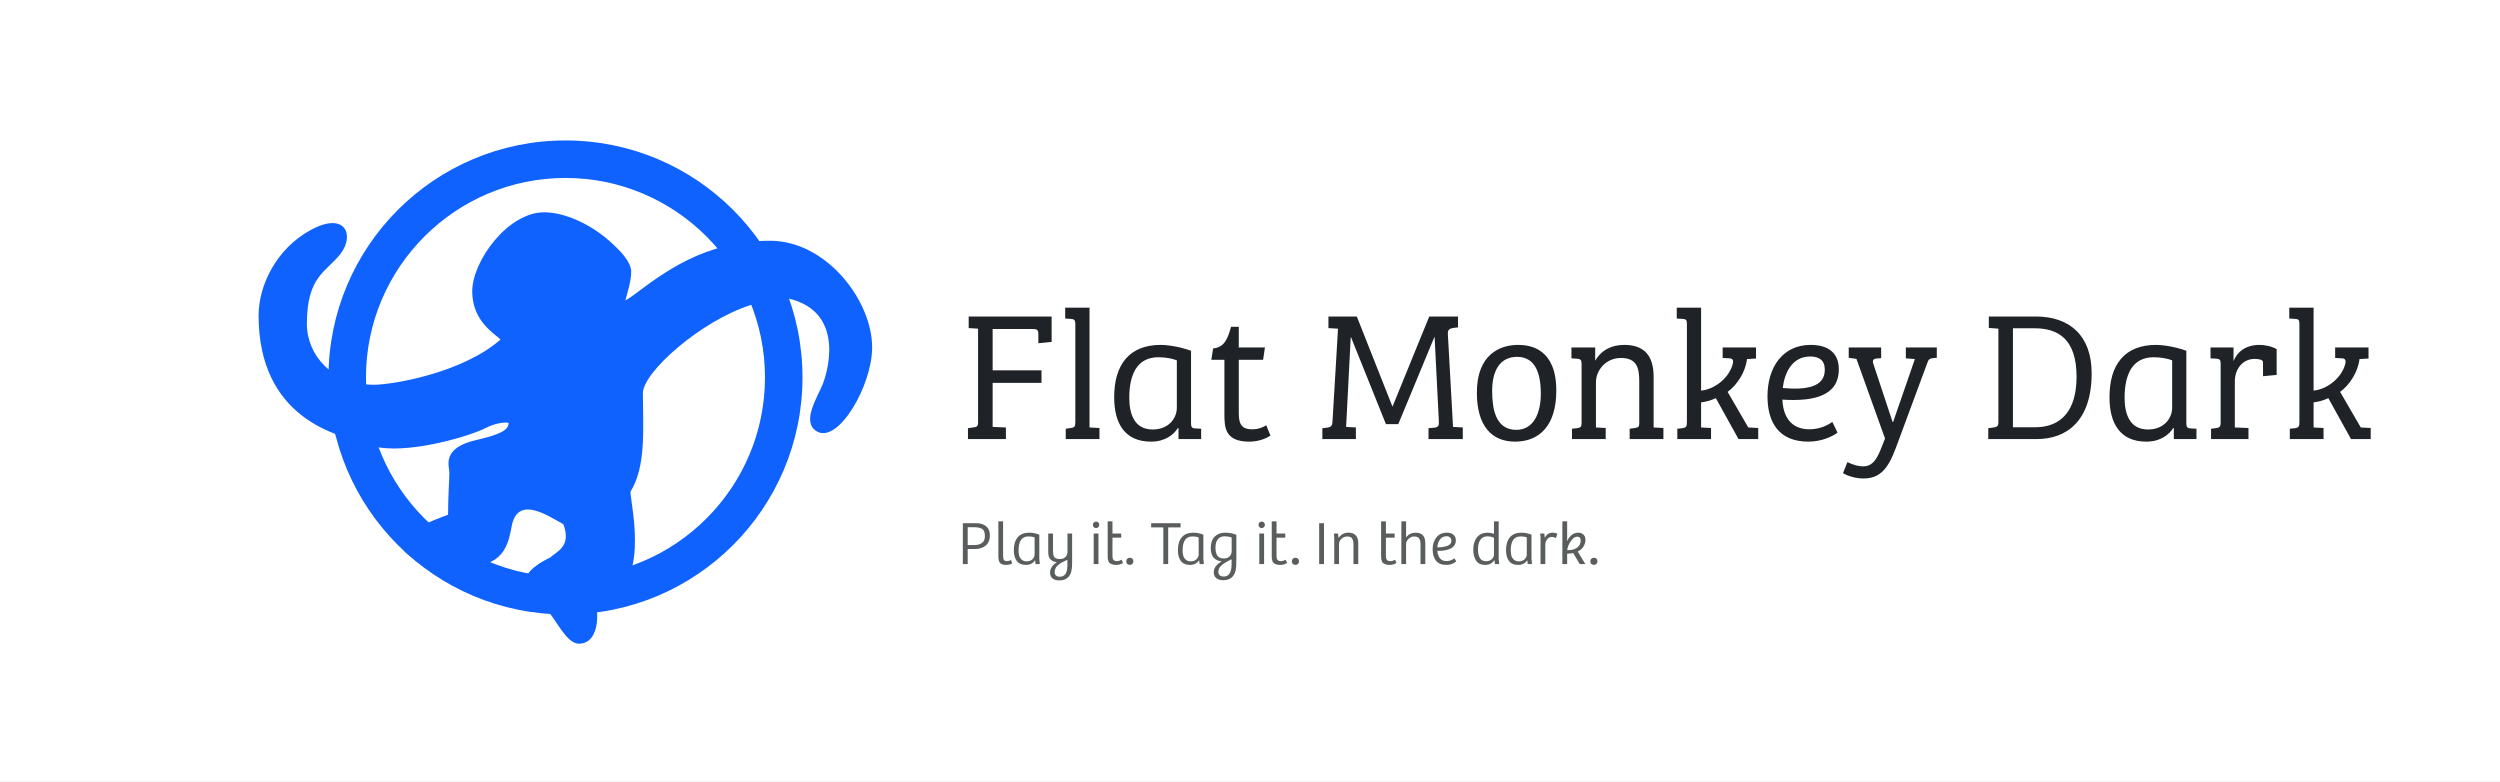
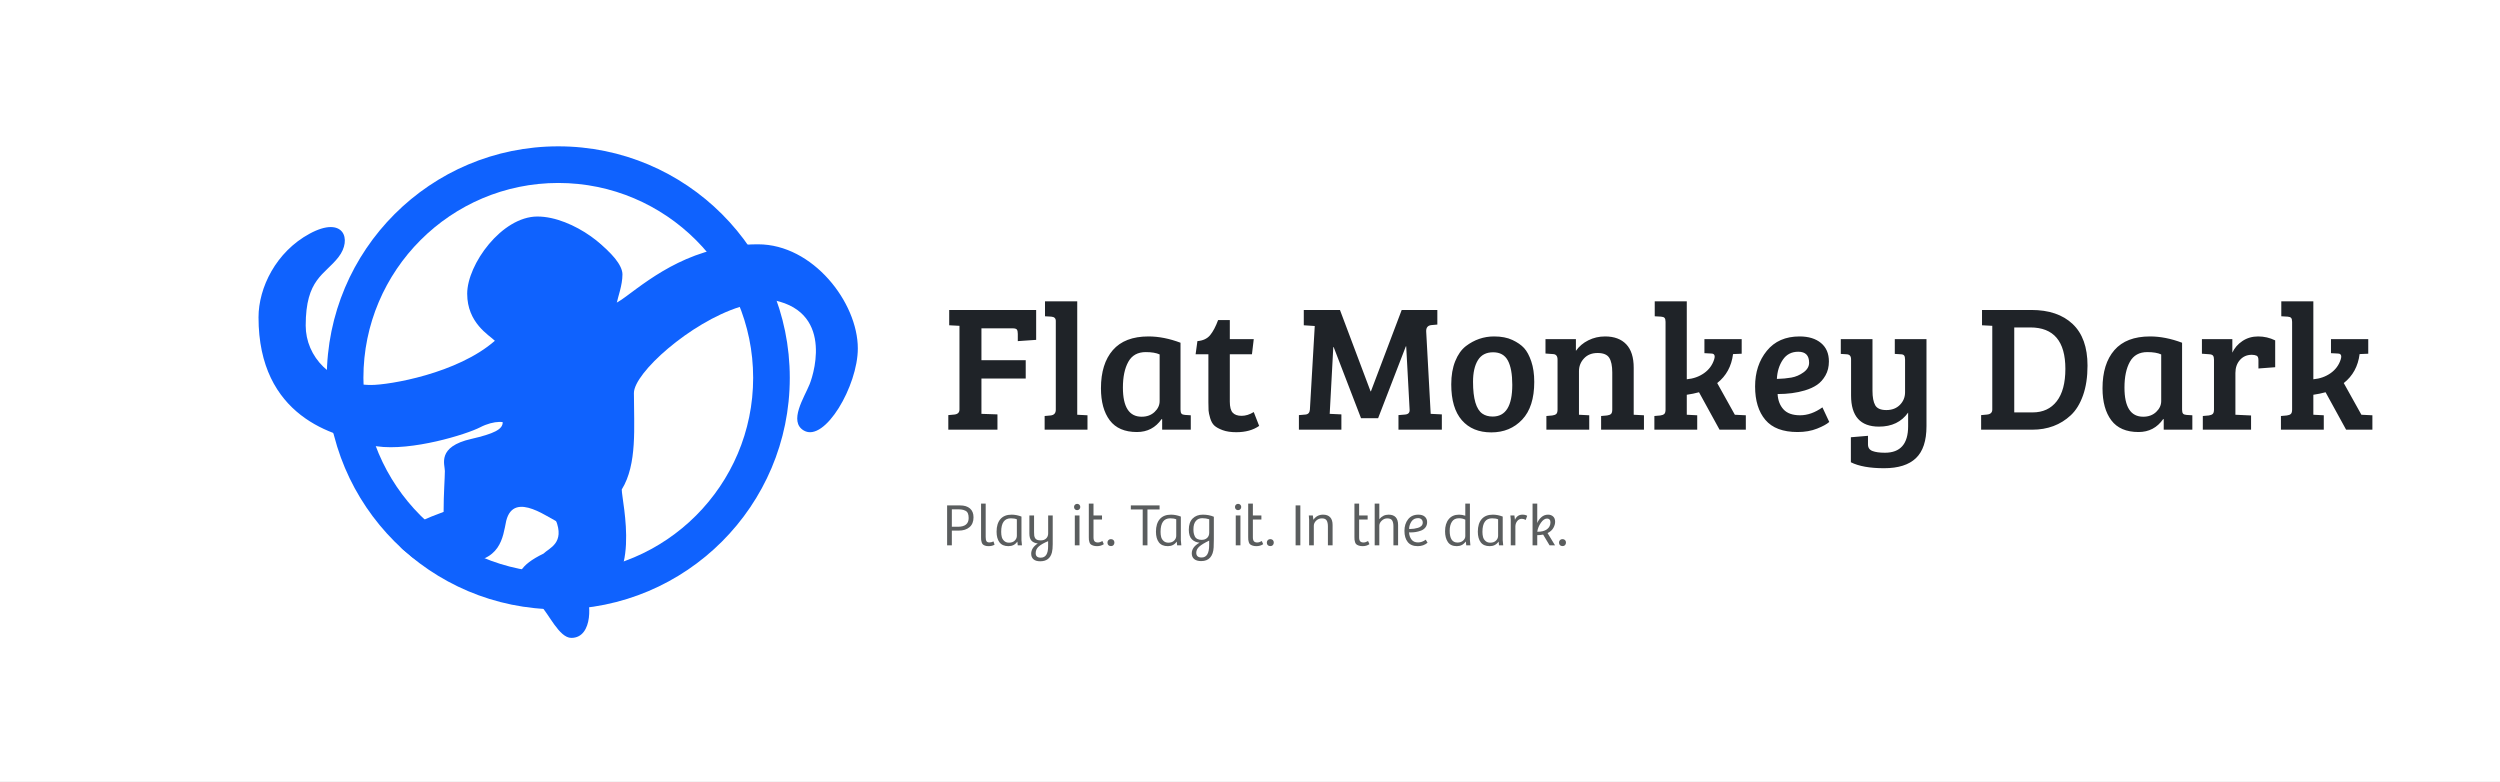
<svg xmlns="http://www.w3.org/2000/svg" width="1600" height="500" viewBox="0 0 1600 500" role="img" aria-label="Flat Monkey Dark">
  <rect width="1600" height="500" fill="#ffffff" />
-   <svg x="165.0" y="69.6" width="393.3" height="360.7" viewBox="0 0 245.76 225.43">
+   <svg x="165.0" y="73.8" width="384.1" height="352.4" viewBox="0 0 245.76 225.43">
    <style type="text/css">
	.st0{fill:#0f62fe;}
</style>
    <path class="st0" d="M116.54,43.33c14.59,0,32.78,14.31,32.78,21.78c0,8.98-7.52,19.14,3.51,10.95l1.25,4.68l-10.45,3.84  L116.54,43.33z" />
    <path class="st0" d="M124.13,167.1c-4.27-1.42-19.21-13.88-22.41-1.07c-1.42,6.76-2.13,17.08-18.5,17.08  c-2.13,0-9.6,4.62-17.43-0.36c-4.45-4.45-16.72-8.19,12.45-18.86c0-7.47,0.52-13.99,0.52-16.72c0-2.73-3.37-9.96,10.87-13.17  c9.25-2.13,12.81-3.91,12.81-6.76c0-2.29-5.77-2.43-11.39,0.49c-5.62,2.91-28.1,9.86-42.34,7.78c-4.71-0.69-11.26-2.05-17.48-4.61  c0,0-0.93-3.19-0.11-6.89l180.9-58.22l1.21,8.81c-4.91,0.19-12.04,2.62-15.91,3.84c-20.29,6.41-43.31,27.06-43.31,35.27  c0,13.87,1.42,29.17-4.98,39.49c0,4.98,8.89,40.2-12.81,44.12c0.76,0.76,0.63,2.84-0.56,4.11L124.13,167.1z" />
    <path class="st0" d="M123.04,27.68c44,0,79.8,35.8,79.8,79.8c0,44-35.8,79.8-79.8,79.8c-44,0-79.8-35.8-79.8-79.8  C43.24,63.47,79.04,27.68,123.04,27.68 M123.04,12.68c-52.36,0-94.8,42.44-94.8,94.8c0,52.36,42.44,94.8,94.8,94.8  c52.36,0,94.8-42.44,94.8-94.8C217.85,55.12,175.4,12.68,123.04,12.68L123.04,12.68z" />
    <path class="st0" d="M33.04,58.04c-5.73,7.37-13.43,8.83-13.43,28.04c0,12.64,10.42,24.32,26.79,24.32c7.47,0,35.37-4.68,50.67-18.1  c-2.31-2.31-11.33-7.25-11.33-19.27c0-12.02,14.17-31.61,28.76-31.61c14.59,0,32.78,14.31,32.78,21.78c0,8.98-7.52,19.14,3.51,10.95  c11.03-8.18,27.75-21.35,54.08-21.35c22.41,0,40.83,23.79,40.83,42.65c0,15.3-13.5,38.54-22.07,33.63  c-6.44-3.69,0.21-13.67,2.34-19.01c2.14-5.34,10.08-32.74-19.66-35.06c-21.81,0-54.45,27.42-54.45,37.2  c0,13.87,1.42,29.17-4.98,39.49c0,4.98,8.89,40.2-12.81,44.12c2.31,2.31,3.56,18.15-5.69,18.15c-4.98,0-9.25-9.96-12.81-13.52  c-3.56-3.56-18.5-11.38,1.42-20.99c2.31-2.31,8.89-4.27,4.98-13.88c-4.27-1.42-19.21-13.88-22.41-1.07  c-1.42,6.76-2.13,17.08-18.5,17.08c-2.13,0-9.6,4.62-17.43-0.36c-4.45-4.45-16.72-8.19,12.45-18.86c0-7.47,0.52-13.99,0.52-16.72  c0-2.73-3.37-9.96,10.87-13.17c9.25-2.13,12.81-3.91,12.81-6.76c0-2.29-5.77-2.43-11.39,0.49c-5.62,2.91-28.1,9.86-42.34,7.78  C31,131.74,0.29,123.22,0.29,82.69c0-12.1,7.14-26.81,20.98-34.27C35.1,40.96,38.77,50.67,33.04,58.04" />
  </svg>
-   <path d="M673.04 202.56L619.96 202.56L619.96 209.99L625.97 210.35L625.97 270.15C625.97 272.86 625.27 273.22 622.91 273.57L619.49 274.04L619.49 281L643.79 281L643.79 273.57L635.29 273.22L635.29 245.02L666.55 245.02L666.55 237L635.29 237L635.29 210.58L661.48 210.58C664.19 210.58 664.54 211.76 664.54 214L664.54 219.67L673.04 218.84M688.21 270.15C688.21 273.10 687.62 273.57 685.37 273.92L682.07 274.39L682.07 281L703.66 281L703.66 273.92L697.29 273.57L697.29 196.90L681.72 196.90L681.72 203.86L685.26 204.10C687.50 204.21 688.21 204.80 688.21 207.52M762.26 224.50C754.59 221.67 746.69 220.73 742.91 220.73C722.74 220.73 713.07 233.35 713.07 254.23C713.07 271.21 720.03 282.65 736.66 282.65C745.74 282.65 751.17 278.17 753.88 273.92L754.24 274.04L754.24 281L768.74 281L768.74 274.39L764.73 274.16C762.85 274.04 762.26 273.22 762.26 270.97M753.18 260.83C753.18 268.03 747.63 274.87 737.72 274.87C725.57 274.87 722.74 264.25 722.74 254.58C722.74 240.42 727.23 228.63 741.38 228.63C746.45 228.63 750.93 229.69 753.18 230.63M792.82 230.28L808.39 230.28L809.56 222.38L792.82 222.38L792.82 209.17L787.86 209.17C785.97 215.89 783.97 222.38 776.42 222.97L775.24 230.28L783.62 230.28L783.62 264.96C783.62 273.57 783.97 282.65 799.54 282.65C804.61 282.65 809.68 281.12 813.10 278.76L810.39 272.15C808.39 273.45 805.44 274.75 801.31 274.75C795.76 274.75 792.82 272.63 792.82 264.72M891.25 260.12L891.13 260.12L868.36 202.56L850.20 202.56L850.20 209.99L856.33 210.35L852.80 269.68C852.68 272.63 851.73 273.33 849.49 273.69L846.31 274.04L846.31 281L867.77 281L867.77 273.57L861.52 273.22L864.47 215.66L864.59 215.66L887 271.45L894.90 271.45L918.02 215.66L918.14 215.66L920.85 269.20C920.97 272.39 920.73 273.33 918.02 273.69L914.25 274.04L914.25 281L936.19 281L936.19 273.57L929.94 273.22L926.63 213.77C926.51 211.05 927.69 210.23 930.17 209.88L933.12 209.52L933.12 202.56L914.72 202.56M970.43 275.10C956.98 275.10 954.98 261.30 954.98 250.10C954.98 237.83 959.58 228.39 970.90 228.39C982.34 228.39 986.12 238.42 986.12 251.98C986.12 264.25 981.64 275.10 970.43 275.10M945.19 251.28C945.19 272.51 954.63 282.65 969.61 282.65C984.70 282.65 996.03 272.98 996.03 249.98C996.03 223.32 979.75 220.73 971.61 220.73C959.93 220.73 945.19 226.86 945.19 251.28M1020.93 222.38L1005.72 222.38L1005.72 229.34L1009.26 229.57C1011.50 229.69 1012.21 230.28 1012.21 232.99L1012.21 270.74C1012.21 273.10 1011.62 273.69 1009.37 274.04L1006.07 274.39L1006.07 281L1027.66 281L1027.66 273.92L1021.41 273.57L1021.41 244.55C1021.41 237 1027.77 229.10 1037.33 229.10C1047.24 229.10 1049.12 235 1049.12 243.85L1049.12 270.62C1049.12 273.10 1048.65 273.57 1046.41 273.92L1042.99 274.39L1042.99 281L1064.58 281L1064.58 273.92L1058.32 273.57L1058.32 241.01C1058.32 227.45 1052.07 220.73 1039.57 220.73C1031.90 220.73 1025.06 223.68 1020.93 230.87M1079.62 270.15C1079.62 273.10 1079.03 273.69 1076.78 274.04L1073.48 274.39L1073.48 281L1095.07 281L1095.07 273.92L1088.70 273.57L1088.70 257.53C1092.12 257.06 1094.83 256.35 1098.13 254.81L1112.64 281L1125.26 281L1125.26 273.92L1118.89 273.57L1105.68 250.80C1111.82 246.32 1117.12 238.07 1118.07 229.81L1123.85 229.46L1123.85 222.38L1102.50 222.38L1102.50 229.10L1106.98 229.34C1108.75 229.46 1109.69 230.40 1108.87 233.23C1106.74 241.25 1098.13 249.04 1088.70 249.98L1088.70 196.90L1073.13 196.90L1073.13 203.86L1076.90 204.10C1079.14 204.21 1079.62 204.80 1079.62 207.52M1176.84 236.30C1176.84 226.03 1170.23 220.73 1158.79 220.73C1141.22 220.73 1131.19 234.65 1131.19 253.64C1131.19 269.79 1138.03 282.65 1157.37 282.65C1166.10 282.65 1173.18 279.11 1176.01 276.87L1172.71 270.03C1170.47 271.56 1165.40 274.75 1157.96 274.75C1145.58 274.75 1141.10 265.67 1140.74 255.76C1161.15 257.06 1176.84 253.28 1176.84 236.30M1167.87 236.65C1167.87 247.97 1155.61 249.63 1140.98 248.33C1141.92 239.72 1146.29 228.16 1158.55 228.16C1164.22 228.16 1167.87 230.52 1167.87 236.65M1198.87 232.64C1198.28 230.75 1198.87 229.69 1200.87 229.46L1203.94 229.22L1203.94 222.38L1183.18 222.38L1183.18 228.98L1188.13 229.69L1206.42 280.65L1203.47 288.08C1200.64 295.15 1197.45 298.46 1192.73 298.46C1188.61 298.46 1185.30 297.16 1182.35 295.74L1179.52 302.82C1182.35 304.59 1187.78 306.24 1192.62 306.24C1206.06 306.24 1210.07 295.74 1215.14 281.83L1233.43 232.40C1234.37 229.69 1235.08 229.57 1236.97 229.22L1239.56 228.98L1239.56 222.38L1219.74 222.38L1219.74 229.34L1225.52 229.81L1211.61 270.03L1211.25 270.03M1272.84 202.56L1272.84 209.88L1278.97 210.35L1278.97 270.03C1278.97 272.74 1278.15 273.22 1275.91 273.57L1272.49 274.04L1272.49 281L1303.63 281C1322.03 281 1338.66 270.03 1338.66 238.89C1338.66 214.83 1324.62 202.56 1302.92 202.56M1288.29 210.11L1302.21 210.11C1317.31 210.11 1328.99 217.07 1328.99 241.13C1328.99 262.36 1319.55 273.45 1302.45 273.45L1288.29 273.45M1399.26 224.50C1391.59 221.67 1383.69 220.73 1379.91 220.73C1359.74 220.73 1350.07 233.35 1350.07 254.23C1350.07 271.21 1357.03 282.65 1373.66 282.65C1382.74 282.65 1388.17 278.17 1390.88 273.92L1391.24 274.04L1391.24 281L1405.74 281L1405.74 274.39L1401.73 274.16C1399.85 274.04 1399.26 273.22 1399.26 270.97M1390.18 260.83C1390.18 268.03 1384.63 274.87 1374.72 274.87C1362.57 274.87 1359.74 264.25 1359.74 254.58C1359.74 240.42 1364.23 228.63 1378.38 228.63C1383.45 228.63 1387.93 229.69 1390.18 230.63M1443.03 229.69C1444.68 229.69 1445.98 229.93 1447.04 230.28C1448.33 230.75 1448.33 231.34 1448.33 232.88L1448.33 240.78L1457.06 239.95L1457.06 223.44C1453.88 221.55 1449.28 220.73 1446.09 220.73C1437.13 220.73 1431.70 225.33 1429.46 231.11L1429.46 222.38L1414.72 222.38L1414.72 229.34L1418.61 229.57C1420.62 229.69 1421.21 230.40 1421.21 232.76L1421.21 270.50C1421.21 273.22 1420.38 273.69 1418.14 274.04L1415.07 274.39L1415.07 281L1439.02 281L1439.02 273.92L1430.29 273.57L1430.29 244.08C1430.29 236.06 1435.36 229.69 1443.03 229.69M1471.62 270.15C1471.62 273.10 1471.03 273.69 1468.78 274.04L1465.48 274.39L1465.48 281L1487.07 281L1487.07 273.92L1480.70 273.57L1480.70 257.53C1484.12 257.06 1486.83 256.35 1490.13 254.81L1504.64 281L1517.26 281L1517.26 273.92L1510.89 273.57L1497.68 250.80C1503.82 246.32 1509.12 238.07 1510.07 229.81L1515.85 229.46L1515.85 222.38L1494.50 222.38L1494.50 229.10L1498.98 229.34C1500.75 229.46 1501.69 230.40 1500.87 233.23C1498.74 241.25 1490.13 249.04 1480.70 249.98L1480.70 196.90L1465.13 196.90L1465.13 203.86L1468.90 204.10C1471.14 204.21 1471.62 204.80 1471.62 207.52" fill="#1f2328" />
-   <path d="M623.81 351.37L619.33 351.37L619.33 361L616.22 361L616.22 334.85L624.72 334.85Q628.88 334.85 631.20 336.86Q633.52 338.86 633.52 342.64Q633.52 346.89 630.89 349.13Q628.26 351.37 623.81 351.37M619.33 337.41L619.33 348.85L623.26 348.85Q630.34 348.85 630.34 343.11Q630.34 341.22 629.83 340.04Q629.32 338.86 628.18 338.31Q627.04 337.76 625.86 337.59Q624.68 337.41 622.75 337.41M638.95 355.93L638.95 333.67L641.98 333.67L641.98 355.50Q641.98 357.50 642.49 358.31Q643 359.11 644.45 359.11Q645.75 359.11 647.09 358.44L647.80 360.57Q646.30 361.55 643.78 361.55Q642.45 361.55 641.50 361.20Q640.56 360.84 640.09 360.35Q639.62 359.86 639.34 359.01Q639.07 358.17 639.01 357.52Q638.95 356.87 638.95 355.93M665.16 342.17L665.16 357.58L665.48 361L662.73 361L662.49 358.68L662.37 358.64Q660.37 361.55 656.63 361.55Q652.66 361.55 650.75 359.03Q648.85 356.52 648.85 352.08Q648.85 346.77 651.36 343.84Q653.88 340.91 658.72 340.91Q661.82 340.91 665.16 342.17M662.14 354.79L662.14 343.98Q660.64 343.31 658.21 343.31Q651.88 343.31 651.88 352.19Q651.88 354.12 652.27 355.59Q652.66 357.07 653.88 358.17Q655.10 359.27 657.03 359.27Q659.38 359.27 660.76 357.91Q662.14 356.56 662.14 354.79M686.16 341.46L686.16 360.21Q686.16 363.63 685.65 365.64Q684.16 371.46 677.99 371.46Q675.04 371.46 673.54 370.14Q672.05 368.82 672.05 366.50Q672.05 362.61 676.37 359.78Q673.70 359.51 672.29 358.01Q670.87 356.52 670.87 353.33L670.87 341.46L673.94 341.46L673.94 352.51Q673.94 353.84 674.05 354.63Q674.17 355.42 674.59 356.22Q675 357.03 675.94 357.40Q676.89 357.78 678.38 357.78Q680.58 357.78 681.88 356.50Q683.18 355.22 683.18 353.18L683.18 341.46L686.16 341.46M675 366.11Q675 369.10 678.30 369.10Q683.14 369.10 683.14 361.71L683.14 358.29Q679.13 359.94 677.06 361.73Q675 363.52 675 366.11M703.02 341.46L703.02 361L699.95 361L699.95 341.46L703.02 341.46M699.44 335.88Q699.44 335.01 700.03 334.42Q700.62 333.83 701.48 333.83Q702.35 333.83 702.94 334.42Q703.53 335.01 703.53 335.88Q703.53 336.78 702.94 337.37Q702.35 337.96 701.44 337.96Q700.58 337.96 700.01 337.37Q699.44 336.78 699.44 335.88M708.91 355.65L708.91 333.67L711.98 333.67L711.98 341.46L717.56 341.46L717.56 344.09L711.98 344.09L711.98 355.73Q711.98 357.62 712.68 358.39Q713.39 359.15 714.85 359.15Q716.22 359.15 717.83 358.21L718.74 360.25Q716.85 361.55 714.30 361.55Q712.80 361.55 711.74 361.18Q710.68 360.80 710.13 360.31Q709.58 359.82 709.30 358.94Q709.03 358.05 708.97 357.40Q708.91 356.75 708.91 355.65M720.81 359.23Q720.81 358.25 721.44 357.60Q722.07 356.95 723.05 356.95Q724.11 356.95 724.74 357.56Q725.37 358.17 725.37 359.19Q725.37 360.21 724.76 360.86Q724.15 361.51 723.17 361.51Q722.07 361.51 721.44 360.90Q720.81 360.29 720.81 359.23M736.75 337.53L736.75 334.85L755.58 334.85L755.58 337.53L747.64 337.53L747.64 361L744.53 361L744.53 337.53M770.16 342.17L770.16 357.58L770.48 361L767.73 361L767.49 358.68L767.37 358.64Q765.37 361.55 761.63 361.55Q757.66 361.55 755.75 359.03Q753.85 356.52 753.85 352.08Q753.85 346.77 756.36 343.84Q758.88 340.91 763.72 340.91Q766.82 340.91 770.16 342.17M767.14 354.79L767.14 343.98Q765.64 343.31 763.21 343.31Q756.88 343.31 756.88 352.19Q756.88 354.12 757.27 355.59Q757.66 357.07 758.88 358.17Q760.10 359.27 762.03 359.27Q764.38 359.27 765.76 357.91Q767.14 356.56 767.14 354.79M782.99 371.34Q780 371.34 778.41 370Q776.81 368.67 776.81 366.27Q776.81 362.10 781.92 359.27Q778.86 359.03 776.87 357.05Q774.89 355.06 774.89 350.74Q774.89 345.94 777.40 343.43Q779.92 340.91 784.05 340.91Q788.06 340.91 791.28 342.29L791.28 356.99Q791.28 359.82 791.16 362.38Q790.93 366.66 788.88 369Q786.84 371.34 782.99 371.34M788.26 352.70L788.26 343.94Q786.13 343.23 783.69 343.23Q781.02 343.23 779.47 345.08Q777.91 346.92 777.91 350.42Q777.91 351.84 778.09 352.88Q778.27 353.92 778.78 355.06Q779.29 356.20 780.43 356.81Q781.57 357.42 783.26 357.42Q785.54 357.42 786.90 356.14Q788.26 354.87 788.26 352.70M779.76 365.88Q779.76 368.98 783.26 368.98Q788.22 368.98 788.22 360.96L788.22 357.93Q783.73 360.06 781.75 361.85Q779.76 363.63 779.76 365.88M809.02 341.46L809.02 361L805.95 361L805.95 341.46L809.02 341.46M805.44 335.88Q805.44 335.01 806.03 334.42Q806.62 333.83 807.48 333.83Q808.35 333.83 808.94 334.42Q809.53 335.01 809.53 335.88Q809.53 336.78 808.94 337.37Q808.35 337.96 807.44 337.96Q806.58 337.96 806.01 337.37Q805.44 336.78 805.44 335.88M813.91 355.65L813.91 333.67L816.98 333.67L816.98 341.46L822.56 341.46L822.56 344.09L816.98 344.09L816.98 355.73Q816.98 357.62 817.68 358.39Q818.39 359.15 819.85 359.15Q821.22 359.15 822.83 358.21L823.74 360.25Q821.85 361.55 819.30 361.55Q817.80 361.55 816.74 361.18Q815.68 360.80 815.13 360.31Q814.58 359.82 814.30 358.94Q814.03 358.05 813.97 357.40Q813.91 356.75 813.91 355.65M826.81 359.23Q826.81 358.25 827.44 357.60Q828.07 356.95 829.05 356.95Q830.11 356.95 830.74 357.56Q831.37 358.17 831.37 359.19Q831.37 360.21 830.76 360.86Q830.15 361.51 829.17 361.51Q828.07 361.51 827.44 360.90Q826.81 360.29 826.81 359.23M847.37 334.85L847.37 361L844.26 361L844.26 334.85M856.98 348.18L856.98 361L853.91 361L853.91 344.41L853.71 341.46L856.35 341.46L856.70 344.29Q858.98 340.91 863.03 340.91Q866.10 340.91 867.69 342.62Q869.28 344.33 869.28 347.67L869.28 361L866.22 361L866.22 348.62Q866.22 346.10 865.39 344.72Q864.56 343.35 862.28 343.35Q860.08 343.35 858.53 344.84Q856.98 346.33 856.98 348.18M883.91 355.65L883.91 333.67L886.98 333.67L886.98 341.46L892.56 341.46L892.56 344.09L886.98 344.09L886.98 355.73Q886.98 357.62 887.68 358.39Q888.39 359.15 889.85 359.15Q891.22 359.15 892.83 358.21L893.74 360.25Q891.85 361.55 889.30 361.55Q887.80 361.55 886.74 361.18Q885.68 360.80 885.13 360.31Q884.58 359.82 884.30 358.94Q884.03 358.05 883.97 357.40Q883.91 356.75 883.91 355.65M899.90 348.18L899.90 361L896.87 361L896.87 333.67L899.90 333.67L899.90 343.86Q902.34 340.91 905.95 340.91Q912.20 340.91 912.20 347.67L912.20 361L909.14 361L909.14 348.50Q909.14 346.06 908.31 344.70Q907.49 343.35 905.13 343.35Q903.04 343.35 901.47 344.86Q899.90 346.37 899.90 348.18M926.01 340.91Q928.72 340.91 930.24 342.25Q931.75 343.58 931.75 345.78Q931.75 347.83 930.65 349.26Q929.55 350.70 927.74 351.37Q925.93 352.04 924.30 352.29Q922.67 352.55 920.94 352.55Q920.74 352.55 920.41 352.53Q920.07 352.51 919.91 352.51Q920.03 355.26 921.49 357.19Q922.94 359.11 925.81 359.11Q928.41 359.11 930.84 357.30L932.02 359.31Q929.35 361.55 925.62 361.55Q921.21 361.55 919.05 358.86Q916.89 356.16 916.89 351.52Q916.89 346.96 919.29 343.94Q921.68 340.91 926.01 340.91M928.88 346.14Q928.88 344.76 928.03 343.98Q927.19 343.19 925.85 343.19Q922.98 343.19 921.51 345.35Q920.03 347.51 919.91 350.27Q920.03 350.27 920.29 350.29Q920.54 350.31 920.70 350.31Q921.92 350.31 923.14 350.13Q924.36 349.95 925.75 349.56Q927.15 349.17 928.01 348.28Q928.88 347.40 928.88 346.14M952.09 340.91Q954.09 340.91 956.14 341.62L956.14 333.67L959.16 333.67L959.16 357.46L959.48 361L956.77 361L956.49 358.64L956.33 358.60Q954.25 361.55 950.55 361.55Q946.54 361.55 944.72 358.84Q942.89 356.12 942.89 351.80Q942.89 346.77 945.31 343.84Q947.72 340.91 952.09 340.91M956.14 354.98L956.14 344.21Q954.33 343.27 951.97 343.27Q948.90 343.27 947.41 345.51Q945.91 347.75 945.91 351.45Q945.91 359.19 951.03 359.19Q953.31 359.19 954.72 357.89Q956.14 356.60 956.14 354.98M980.16 342.17L980.16 357.58L980.48 361L977.73 361L977.49 358.68L977.37 358.64Q975.37 361.55 971.63 361.55Q967.66 361.55 965.75 359.03Q963.85 356.52 963.85 352.08Q963.85 346.77 966.36 343.84Q968.88 340.91 973.72 340.91Q976.82 340.91 980.16 342.17M977.14 354.79L977.14 343.98Q975.64 343.31 973.21 343.31Q966.88 343.31 966.88 352.19Q966.88 354.12 967.27 355.59Q967.66 357.07 968.88 358.17Q970.10 359.27 972.03 359.27Q974.38 359.27 975.76 357.91Q977.14 356.56 977.14 354.79M988.98 348.54L988.98 361L985.95 361L985.95 344.13L985.71 341.46L988.35 341.46L988.70 344.29Q990.16 340.91 993.62 340.91Q995.54 340.91 996.72 341.66L995.78 344.37Q994.36 343.62 993.22 343.62Q991.41 343.62 990.23 345.06Q989.05 346.49 988.98 348.54M1014.69 345.59Q1014.69 347.55 1013.51 349.64Q1012.33 351.72 1009.74 352.98L1014.61 361L1011.04 361L1006.83 353.96Q1004.94 354.36 1002.98 354.36L1002.98 361L999.91 361L999.91 333.67L1002.98 333.67L1002.98 346.41Q1003.84 344.17 1005.71 342.54Q1007.58 340.91 1010.05 340.91Q1012.06 340.91 1013.38 342.11Q1014.69 343.31 1014.69 345.59M1011.63 345.90Q1011.63 344.72 1011.04 344.09Q1010.45 343.46 1009.42 343.46Q1007.30 343.46 1005.37 346.22Q1003.45 348.97 1002.98 352.11Q1006.99 352.19 1009.31 350.52Q1011.63 348.85 1011.63 345.90M1017.81 359.23Q1017.81 358.25 1018.44 357.60Q1019.07 356.95 1020.05 356.95Q1021.11 356.95 1021.74 357.56Q1022.37 358.17 1022.37 359.19Q1022.37 360.21 1021.76 360.86Q1021.15 361.51 1020.17 361.51Q1019.07 361.51 1018.44 360.90Q1017.81 360.29 1017.81 359.23" fill="#5a5d5e" />
+   <path d="M638.37 275L606.92 275L606.92 265.67L610.72 265.32Q614.06 264.98 614.06 262.10L614.06 208.52L607.49 208.18L607.49 198.38L663.14 198.38L663.14 217.51L651.39 218.32L651.39 213.71Q651.39 211.75 650.81 210.94Q650.24 210.13 648.05 210.13L628.12 210.13L628.12 230.53L656.46 230.53L656.46 242.28L628.12 242.28L628.12 264.86L638.37 265.21M668.80 192.85L689.43 192.85L689.43 265.44L695.99 265.78L695.99 275L668.57 275L668.57 266.24L672.37 265.90Q675.71 265.55 675.71 262.21L675.71 205.41Q675.71 202.88 672.83 202.65L668.80 202.42M755.53 219.35L755.53 262.21Q755.53 264.05 756.17 264.75Q756.80 265.44 758.41 265.55L762.10 265.78L762.10 275L743.78 275L743.78 268.32L743.44 268.20Q737.67 276.50 727.65 276.50Q715.90 276.50 710.25 269.01Q704.61 261.52 704.61 248.50Q704.61 232.83 712.21 224.08Q719.82 215.32 735.02 215.32Q744.82 215.32 755.53 219.35M742.17 256.68L742.17 226.84Q738.94 225.34 733.30 225.34Q725.58 225.34 722.12 231.56Q718.66 237.79 718.66 248.04Q718.66 266.70 730.65 266.70Q735.72 266.70 738.94 263.65Q742.17 260.60 742.17 256.68M779.59 204.84L787.08 204.84L787.08 217.05L802.40 217.05L801.25 226.73L787.08 226.73L787.08 257.03Q787.08 262.10 788.92 264.11Q790.77 266.13 794.63 266.13Q798.49 266.13 802.40 263.71L805.86 272.58Q800.10 276.61 791.23 276.61Q786.04 276.61 782.47 275.29Q778.90 273.96 777.17 272.35Q775.44 270.74 774.52 267.63Q773.60 264.52 773.48 262.73Q773.37 260.94 773.37 257.49L773.37 226.73L765.19 226.73L766.34 218.32Q771.76 217.85 774.52 214.46Q777.29 211.06 779.59 204.84M834.42 198.38L857.57 198.38L877.16 250.46L877.39 250.46L897.09 198.38L919.90 198.38L919.90 207.72L916.10 208.06Q912.64 208.41 912.76 212.09L915.64 264.86L922.78 265.21L922.78 275L895.02 275L895.02 265.67L899.16 265.32Q902.28 265.09 902.16 262.33L899.97 221.66L899.74 221.66L882 267.63L871.05 267.63L853.54 222.12L853.31 222.12L851.01 264.86L858.49 265.21L858.49 275L831.30 275L831.30 265.67L835.45 265.32Q838.10 265.09 838.33 262.21L841.44 208.64L834.42 208.18M955.30 266.59Q967.86 266.59 967.86 246.31Q967.86 236.06 965.04 230.76Q962.21 225.46 955.59 225.46Q948.96 225.46 945.85 230.53Q942.74 235.60 942.74 244.35Q942.74 260.60 948.73 264.75Q951.38 266.59 955.30 266.59M928.80 245.97Q928.80 237.44 931.34 231.16Q933.87 224.88 938.13 221.54Q946.31 215.32 956.22 215.32Q963.14 215.32 967.92 217.57Q972.70 219.81 975.41 222.75Q978.11 225.69 980.01 231.28Q981.92 236.86 981.92 244.47Q981.92 260.37 974.20 268.55Q966.48 276.73 954.44 276.73Q942.40 276.73 935.60 268.95Q928.80 261.17 928.80 245.97M993.95 226.61L989.11 226.26L989.11 217.05L1008.58 217.05L1008.58 224.54Q1011.58 220.27 1016.53 217.80Q1021.49 215.32 1027.25 215.32Q1036 215.32 1040.78 220.33Q1045.57 225.34 1045.57 235.37L1045.57 265.44L1052.13 265.78L1052.13 275L1024.71 275L1024.71 266.24L1028.51 265.90Q1030.24 265.67 1031.05 264.92Q1031.85 264.17 1031.85 262.10L1031.85 238.36Q1031.85 232.03 1029.90 228.97Q1027.94 225.92 1022.46 225.92Q1016.99 225.92 1013.77 229.38Q1010.54 232.83 1010.54 237.56L1010.54 265.44L1017.11 265.78L1017.11 275L989.69 275L989.69 266.24L993.49 265.90Q995.22 265.67 996.02 264.92Q996.83 264.17 996.83 262.10L996.83 230.18Q996.83 226.73 993.95 226.61M1065.95 262.10L1065.95 205.99Q1065.95 204.14 1065.31 203.45Q1064.68 202.76 1063.06 202.65L1059.03 202.42L1059.03 192.85L1079.54 192.85L1079.54 242.74Q1085.88 242.16 1090.60 238.82Q1095.32 235.48 1097.05 230.07Q1097.40 228.91 1097.40 228.22Q1097.40 226.26 1095.21 226.26L1090.83 226.03L1090.83 217.05L1114.68 217.05L1114.68 226.38L1109.15 226.61Q1107.65 238.36 1099.01 245.16L1110.30 265.44L1117.33 265.78L1117.33 275L1100.51 275L1087.37 251.04Q1083.57 252.07 1079.54 252.65L1079.54 265.44L1079.66 265.44L1086.22 265.78L1086.22 275L1058.80 275L1058.80 266.24L1062.60 265.90Q1064.33 265.67 1065.14 264.92Q1065.95 264.17 1065.95 262.10M1151.72 215.32Q1160.36 215.32 1165.43 219.52Q1170.50 223.73 1170.50 231.33Q1170.50 236.40 1168.31 240.26Q1166.12 244.12 1162.90 246.31Q1159.67 248.50 1155.06 249.88Q1147.34 252.19 1137.66 252.19Q1138.01 258.29 1141.47 262.04Q1144.92 265.78 1152.07 265.78Q1159.21 265.78 1166.35 260.71L1170.73 270.05Q1168.43 272.12 1162.95 274.31Q1157.48 276.50 1150.45 276.50Q1136.40 276.50 1129.83 268.72Q1123.26 260.94 1123.26 247.35Q1123.26 233.75 1130.75 224.54Q1138.24 215.32 1151.72 215.32M1146.48 241.65Q1150.68 240.90 1154.26 238.30Q1157.83 235.71 1157.83 232.14Q1157.83 225.11 1150.91 225.11Q1144.46 225.11 1141.01 230.24Q1137.55 235.37 1137.20 242.51Q1142.27 242.39 1146.48 241.65M1221.20 272.81L1221.20 264.05Q1214.86 273.04 1202.54 273.04Q1184.68 273.04 1184.68 253.11L1184.68 229.95Q1184.68 226.84 1181.80 226.73L1178.11 226.50L1178.11 217.05L1198.39 217.05L1198.39 250.11Q1198.39 256.22 1200.12 259.33Q1201.84 262.44 1207.26 262.44Q1212.67 262.44 1215.96 259.10Q1219.24 255.76 1219.24 251.04L1219.24 230.18Q1219.24 228.22 1218.61 227.47Q1217.97 226.73 1216.36 226.73L1212.67 226.50L1212.67 217.05L1232.95 217.05L1232.95 272.81Q1232.95 286.75 1226.21 293.20Q1219.47 299.66 1205.82 299.66Q1192.17 299.66 1184.56 295.85L1184.56 279.84L1195.51 278.92L1195.51 284.45Q1195.51 287.56 1198.39 288.65Q1201.27 289.75 1206.34 289.75Q1221.20 289.75 1221.20 272.81M1300.64 275L1267.92 275L1267.92 265.67L1271.72 265.32Q1275.06 264.98 1275.06 262.10L1275.06 208.52L1268.49 208.18L1268.49 198.38L1300.06 198.38Q1317 198.38 1326.50 207.37Q1336.01 216.36 1336.01 233.98Q1336.01 244.93 1333.13 253.05Q1330.25 261.17 1325.29 265.78Q1315.39 275 1300.64 275M1299.37 209.56L1289.12 209.56L1289.12 263.94L1300.87 263.94Q1310.78 263.94 1316.31 256.80Q1321.84 249.65 1321.84 236.06Q1321.84 209.56 1299.37 209.56M1396.53 219.35L1396.53 262.21Q1396.53 264.05 1397.17 264.75Q1397.80 265.44 1399.41 265.55L1403.10 265.78L1403.10 275L1384.78 275L1384.78 268.32L1384.44 268.20Q1378.67 276.50 1368.65 276.50Q1356.90 276.50 1351.25 269.01Q1345.61 261.52 1345.61 248.50Q1345.61 232.83 1353.21 224.08Q1360.82 215.32 1376.02 215.32Q1385.82 215.32 1396.53 219.35M1383.17 256.68L1383.17 226.84Q1379.94 225.34 1374.30 225.34Q1366.58 225.34 1363.12 231.56Q1359.66 237.79 1359.66 248.04Q1359.66 266.70 1371.65 266.70Q1376.72 266.70 1379.94 263.65Q1383.17 260.60 1383.17 256.68M1416.95 262.10L1416.95 230.18Q1416.95 228.34 1416.31 227.59Q1415.68 226.84 1414.06 226.73L1409.23 226.38L1409.23 217.05L1428.70 217.05L1428.70 225.69Q1430.77 221.20 1435.15 218.26Q1439.53 215.32 1445.23 215.32Q1450.93 215.32 1456.12 217.85L1456.12 235.02L1445.40 235.83L1445.40 230.53Q1445.40 228.22 1444.25 227.65Q1442.98 227.07 1441.14 227.07Q1436.53 227.07 1433.59 230.35Q1430.66 233.64 1430.66 238.71L1430.66 265.44L1440.68 265.90L1440.68 275L1409.80 275L1409.80 266.24L1413.60 265.90Q1415.33 265.67 1416.14 264.92Q1416.95 264.17 1416.95 262.10M1466.95 262.10L1466.95 205.99Q1466.95 204.14 1466.31 203.45Q1465.68 202.76 1464.06 202.65L1460.03 202.42L1460.03 192.85L1480.54 192.85L1480.54 242.74Q1486.88 242.16 1491.60 238.82Q1496.32 235.48 1498.05 230.07Q1498.40 228.91 1498.40 228.22Q1498.40 226.26 1496.21 226.26L1491.83 226.03L1491.83 217.05L1515.68 217.05L1515.68 226.38L1510.15 226.61Q1508.65 238.36 1500.01 245.16L1511.30 265.44L1518.33 265.78L1518.33 275L1501.51 275L1488.37 251.04Q1484.57 252.07 1480.54 252.65L1480.54 265.44L1480.66 265.44L1487.22 265.78L1487.22 275L1459.80 275L1459.80 266.24L1463.60 265.90Q1465.33 265.67 1466.14 264.92Q1466.95 264.17 1466.95 262.10" fill="#1f2328" />
+   <path d="M613.56 339.59L609.18 339.59L609.18 349L606.15 349L606.15 323.46L614.44 323.46Q618.52 323.46 620.78 325.42Q623.05 327.38 623.05 331.07Q623.05 335.21 620.47 337.40Q617.90 339.59 613.56 339.59M609.18 325.96L609.18 337.13L613.02 337.13Q619.94 337.13 619.94 331.53Q619.94 329.68 619.44 328.53Q618.94 327.38 617.82 326.84Q616.71 326.30 615.56 326.13Q614.41 325.96 612.52 325.96M627.88 344.05L627.88 322.31L630.84 322.31L630.84 343.62Q630.84 345.58 631.34 346.37Q631.84 347.16 633.26 347.16Q634.52 347.16 635.83 346.50L636.52 348.58Q635.06 349.54 632.60 349.54Q631.30 349.54 630.38 349.19Q629.45 348.85 628.99 348.37Q628.53 347.89 628.26 347.06Q628 346.23 627.94 345.60Q627.88 344.97 627.88 344.05M653.74 330.60L653.74 345.66L654.05 349L651.36 349L651.13 346.73L651.02 346.70Q649.06 349.54 645.41 349.54Q641.53 349.54 639.67 347.08Q637.81 344.62 637.81 340.28Q637.81 335.10 640.26 332.24Q642.72 329.38 647.44 329.38Q650.48 329.38 653.74 330.60M650.79 342.93L650.79 332.37Q649.33 331.72 646.95 331.72Q640.76 331.72 640.76 340.40Q640.76 342.28 641.15 343.72Q641.53 345.16 642.72 346.23Q643.91 347.31 645.79 347.31Q648.10 347.31 649.44 345.99Q650.79 344.66 650.79 342.93M673.74 329.91L673.74 348.23Q673.74 351.57 673.24 353.53Q671.78 359.22 665.75 359.22Q662.87 359.22 661.42 357.93Q659.96 356.64 659.96 354.38Q659.96 350.57 664.18 347.81Q661.57 347.54 660.19 346.08Q658.80 344.62 658.80 341.51L658.80 329.91L661.80 329.91L661.80 340.70Q661.80 342.01 661.91 342.78Q662.03 343.55 662.43 344.33Q662.84 345.12 663.76 345.49Q664.68 345.85 666.14 345.85Q668.29 345.85 669.56 344.60Q670.82 343.35 670.82 341.36L670.82 329.91L673.74 329.91M662.84 353.99Q662.84 356.91 666.06 356.91Q670.79 356.91 670.79 349.69L670.79 346.35Q666.87 347.96 664.85 349.71Q662.84 351.46 662.84 353.99M690.88 329.91L690.88 349L687.88 349L687.88 329.91L690.88 329.91M687.38 324.46Q687.38 323.61 687.96 323.04Q688.53 322.46 689.38 322.46Q690.22 322.46 690.80 323.04Q691.38 323.61 691.38 324.46Q691.38 325.34 690.80 325.92Q690.22 326.50 689.34 326.50Q688.49 326.50 687.94 325.92Q687.38 325.34 687.38 324.46M696.84 343.78L696.84 322.31L699.84 322.31L699.84 329.91L705.29 329.91L705.29 332.49L699.84 332.49L699.84 343.85Q699.84 345.70 700.53 346.45Q701.22 347.19 702.64 347.19Q703.99 347.19 705.56 346.27L706.44 348.27Q704.60 349.54 702.10 349.54Q700.64 349.54 699.61 349.17Q698.57 348.81 698.03 348.33Q697.49 347.85 697.23 346.98Q696.96 346.12 696.90 345.49Q696.84 344.85 696.84 343.78M708.77 347.27Q708.77 346.31 709.38 345.68Q710 345.04 710.96 345.04Q711.99 345.04 712.61 345.64Q713.22 346.23 713.22 347.23Q713.22 348.23 712.63 348.87Q712.03 349.50 711.07 349.50Q710 349.50 709.38 348.90Q708.77 348.31 708.77 347.27M723.73 326.07L723.73 323.46L742.13 323.46L742.13 326.07L734.37 326.07L734.37 349L731.33 349L731.33 326.07M755.74 330.60L755.74 345.66L756.05 349L753.36 349L753.13 346.73L753.02 346.70Q751.06 349.54 747.41 349.54Q743.53 349.54 741.67 347.08Q739.81 344.62 739.81 340.28Q739.81 335.10 742.26 332.24Q744.72 329.38 749.44 329.38Q752.48 329.38 755.74 330.60M752.79 342.93L752.79 332.37Q751.33 331.72 748.95 331.72Q742.76 331.72 742.76 340.40Q742.76 342.28 743.15 343.72Q743.53 345.16 744.72 346.23Q745.91 347.31 747.79 347.31Q750.10 347.31 751.44 345.99Q752.79 344.66 752.79 342.93M768.75 359.10Q765.84 359.10 764.28 357.79Q762.73 356.49 762.73 354.15Q762.73 350.08 767.72 347.31Q764.72 347.08 762.78 345.14Q760.84 343.20 760.84 338.98Q760.84 334.29 763.30 331.83Q765.76 329.38 769.79 329.38Q773.71 329.38 776.86 330.72L776.86 345.08Q776.86 347.85 776.74 350.34Q776.51 354.53 774.52 356.82Q772.52 359.10 768.75 359.10M773.90 340.90L773.90 332.33Q771.83 331.64 769.45 331.64Q766.83 331.64 765.32 333.45Q763.80 335.25 763.80 338.67Q763.80 340.05 763.97 341.07Q764.15 342.09 764.65 343.20Q765.14 344.31 766.26 344.91Q767.37 345.51 769.02 345.51Q771.25 345.51 772.58 344.26Q773.90 343.01 773.90 340.90M765.61 353.76Q765.61 356.80 769.02 356.80Q773.86 356.80 773.86 348.96L773.86 346Q769.48 348.08 767.54 349.83Q765.61 351.57 765.61 353.76M793.88 329.91L793.88 349L790.88 349L790.88 329.91L793.88 329.91M790.38 324.46Q790.38 323.61 790.96 323.04Q791.53 322.46 792.38 322.46Q793.22 322.46 793.80 323.04Q794.38 323.61 794.38 324.46Q794.38 325.34 793.80 325.92Q793.22 326.50 792.34 326.50Q791.49 326.50 790.94 325.92Q790.38 325.34 790.38 324.46M798.84 343.78L798.84 322.31L801.84 322.31L801.84 329.91L807.29 329.91L807.29 332.49L801.84 332.49L801.84 343.85Q801.84 345.70 802.53 346.45Q803.22 347.19 804.64 347.19Q805.99 347.19 807.56 346.27L808.44 348.27Q806.60 349.54 804.10 349.54Q802.64 349.54 801.61 349.17Q800.57 348.81 800.03 348.33Q799.49 347.85 799.23 346.98Q798.96 346.12 798.90 345.49Q798.84 344.85 798.84 343.78M810.77 347.27Q810.77 346.31 811.38 345.68Q812 345.04 812.96 345.04Q813.99 345.04 814.61 345.64Q815.22 346.23 815.22 347.23Q815.22 348.23 814.63 348.87Q814.03 349.50 813.07 349.50Q812 349.50 811.38 348.90Q810.77 348.31 810.77 347.27M832.22 323.46L832.22 349L829.19 349L829.19 323.46M840.84 336.48L840.84 349L837.84 349L837.84 332.79L837.65 329.91L840.22 329.91L840.57 332.68Q842.80 329.38 846.75 329.38Q849.75 329.38 851.30 331.05Q852.86 332.72 852.86 335.98L852.86 349L849.86 349L849.86 336.90Q849.86 334.44 849.06 333.10Q848.25 331.76 846.02 331.76Q843.87 331.76 842.35 333.22Q840.84 334.68 840.84 336.48M866.84 343.78L866.84 322.31L869.84 322.31L869.84 329.91L875.29 329.91L875.29 332.49L869.84 332.49L869.84 343.85Q869.84 345.70 870.53 346.45Q871.22 347.19 872.64 347.19Q873.99 347.19 875.56 346.27L876.44 348.27Q874.60 349.54 872.10 349.54Q870.64 349.54 869.61 349.17Q868.57 348.81 868.03 348.33Q867.49 347.85 867.23 346.98Q866.96 346.12 866.90 345.49Q866.84 344.85 866.84 343.78M882.76 336.48L882.76 349L879.80 349L879.80 322.31L882.76 322.31L882.76 332.26Q885.14 329.38 888.67 329.38Q894.78 329.38 894.78 335.98L894.78 349L891.79 349L891.79 336.79Q891.79 334.41 890.98 333.08Q890.17 331.76 887.87 331.76Q885.83 331.76 884.30 333.24Q882.76 334.71 882.76 336.48M907.75 329.38Q910.40 329.38 911.88 330.68Q913.36 331.99 913.36 334.14Q913.36 336.13 912.28 337.54Q911.21 338.94 909.44 339.59Q907.68 340.24 906.08 340.49Q904.49 340.74 902.80 340.74Q902.61 340.74 902.28 340.72Q901.95 340.70 901.80 340.70Q901.92 343.39 903.34 345.27Q904.76 347.16 907.56 347.16Q910.10 347.16 912.48 345.39L913.63 347.35Q911.02 349.54 907.37 349.54Q903.07 349.54 900.96 346.91Q898.84 344.28 898.84 339.74Q898.84 335.29 901.19 332.33Q903.53 329.38 907.75 329.38M910.56 334.48Q910.56 333.14 909.73 332.37Q908.91 331.60 907.60 331.60Q904.80 331.60 903.36 333.72Q901.92 335.83 901.80 338.52Q901.92 338.52 902.17 338.53Q902.42 338.55 902.57 338.55Q903.76 338.55 904.95 338.38Q906.14 338.21 907.50 337.82Q908.87 337.44 909.71 336.58Q910.56 335.71 910.56 334.48M933.83 329.38Q935.79 329.38 937.79 330.07L937.79 322.31L940.74 322.31L940.74 345.54L941.05 349L938.40 349L938.13 346.70L937.98 346.66Q935.94 349.54 932.33 349.54Q928.42 349.54 926.63 346.89Q924.84 344.24 924.84 340.01Q924.84 335.10 927.21 332.24Q929.57 329.38 933.83 329.38M937.79 343.12L937.79 332.60Q936.02 331.68 933.71 331.68Q930.72 331.68 929.26 333.87Q927.80 336.06 927.80 339.67Q927.80 347.23 932.79 347.23Q935.02 347.23 936.40 345.97Q937.79 344.70 937.79 343.12M961.74 330.60L961.74 345.66L962.05 349L959.36 349L959.13 346.73L959.02 346.70Q957.06 349.54 953.41 349.54Q949.53 349.54 947.67 347.08Q945.81 344.62 945.81 340.28Q945.81 335.10 948.26 332.24Q950.72 329.38 955.44 329.38Q958.48 329.38 961.74 330.60M958.79 342.93L958.79 332.37Q957.33 331.72 954.95 331.72Q948.76 331.72 948.76 340.40Q948.76 342.28 949.15 343.72Q949.53 345.16 950.72 346.23Q951.91 347.31 953.79 347.31Q956.10 347.31 957.44 345.99Q958.79 344.66 958.79 342.93M969.84 336.83L969.84 349L966.88 349L966.88 332.52L966.65 329.91L969.22 329.91L969.57 332.68Q970.99 329.38 974.37 329.38Q976.25 329.38 977.40 330.11L976.48 332.75Q975.10 332.03 973.99 332.03Q972.22 332.03 971.07 333.43Q969.91 334.83 969.84 336.83M995.28 333.95Q995.28 335.87 994.13 337.90Q992.98 339.94 990.44 341.17L995.21 349L991.71 349L987.60 342.13Q985.76 342.51 983.84 342.51L983.84 349L980.84 349L980.84 322.31L983.84 322.31L983.84 334.75Q984.68 332.56 986.51 330.97Q988.33 329.38 990.75 329.38Q992.71 329.38 994 330.55Q995.28 331.72 995.28 333.95M992.29 334.25Q992.29 333.10 991.71 332.49Q991.13 331.87 990.14 331.87Q988.06 331.87 986.18 334.56Q984.30 337.25 983.84 340.32Q987.75 340.40 990.02 338.77Q992.29 337.13 992.29 334.25M997.77 347.27Q997.77 346.31 998.38 345.68Q999 345.04 999.96 345.04Q1000.99 345.04 1001.61 345.64Q1002.22 346.23 1002.22 347.23Q1002.22 348.23 1001.63 348.87Q1001.03 349.50 1000.07 349.50Q999 349.50 998.38 348.90Q997.77 348.31 997.77 347.27" fill="#5a5d5e" />
</svg>
